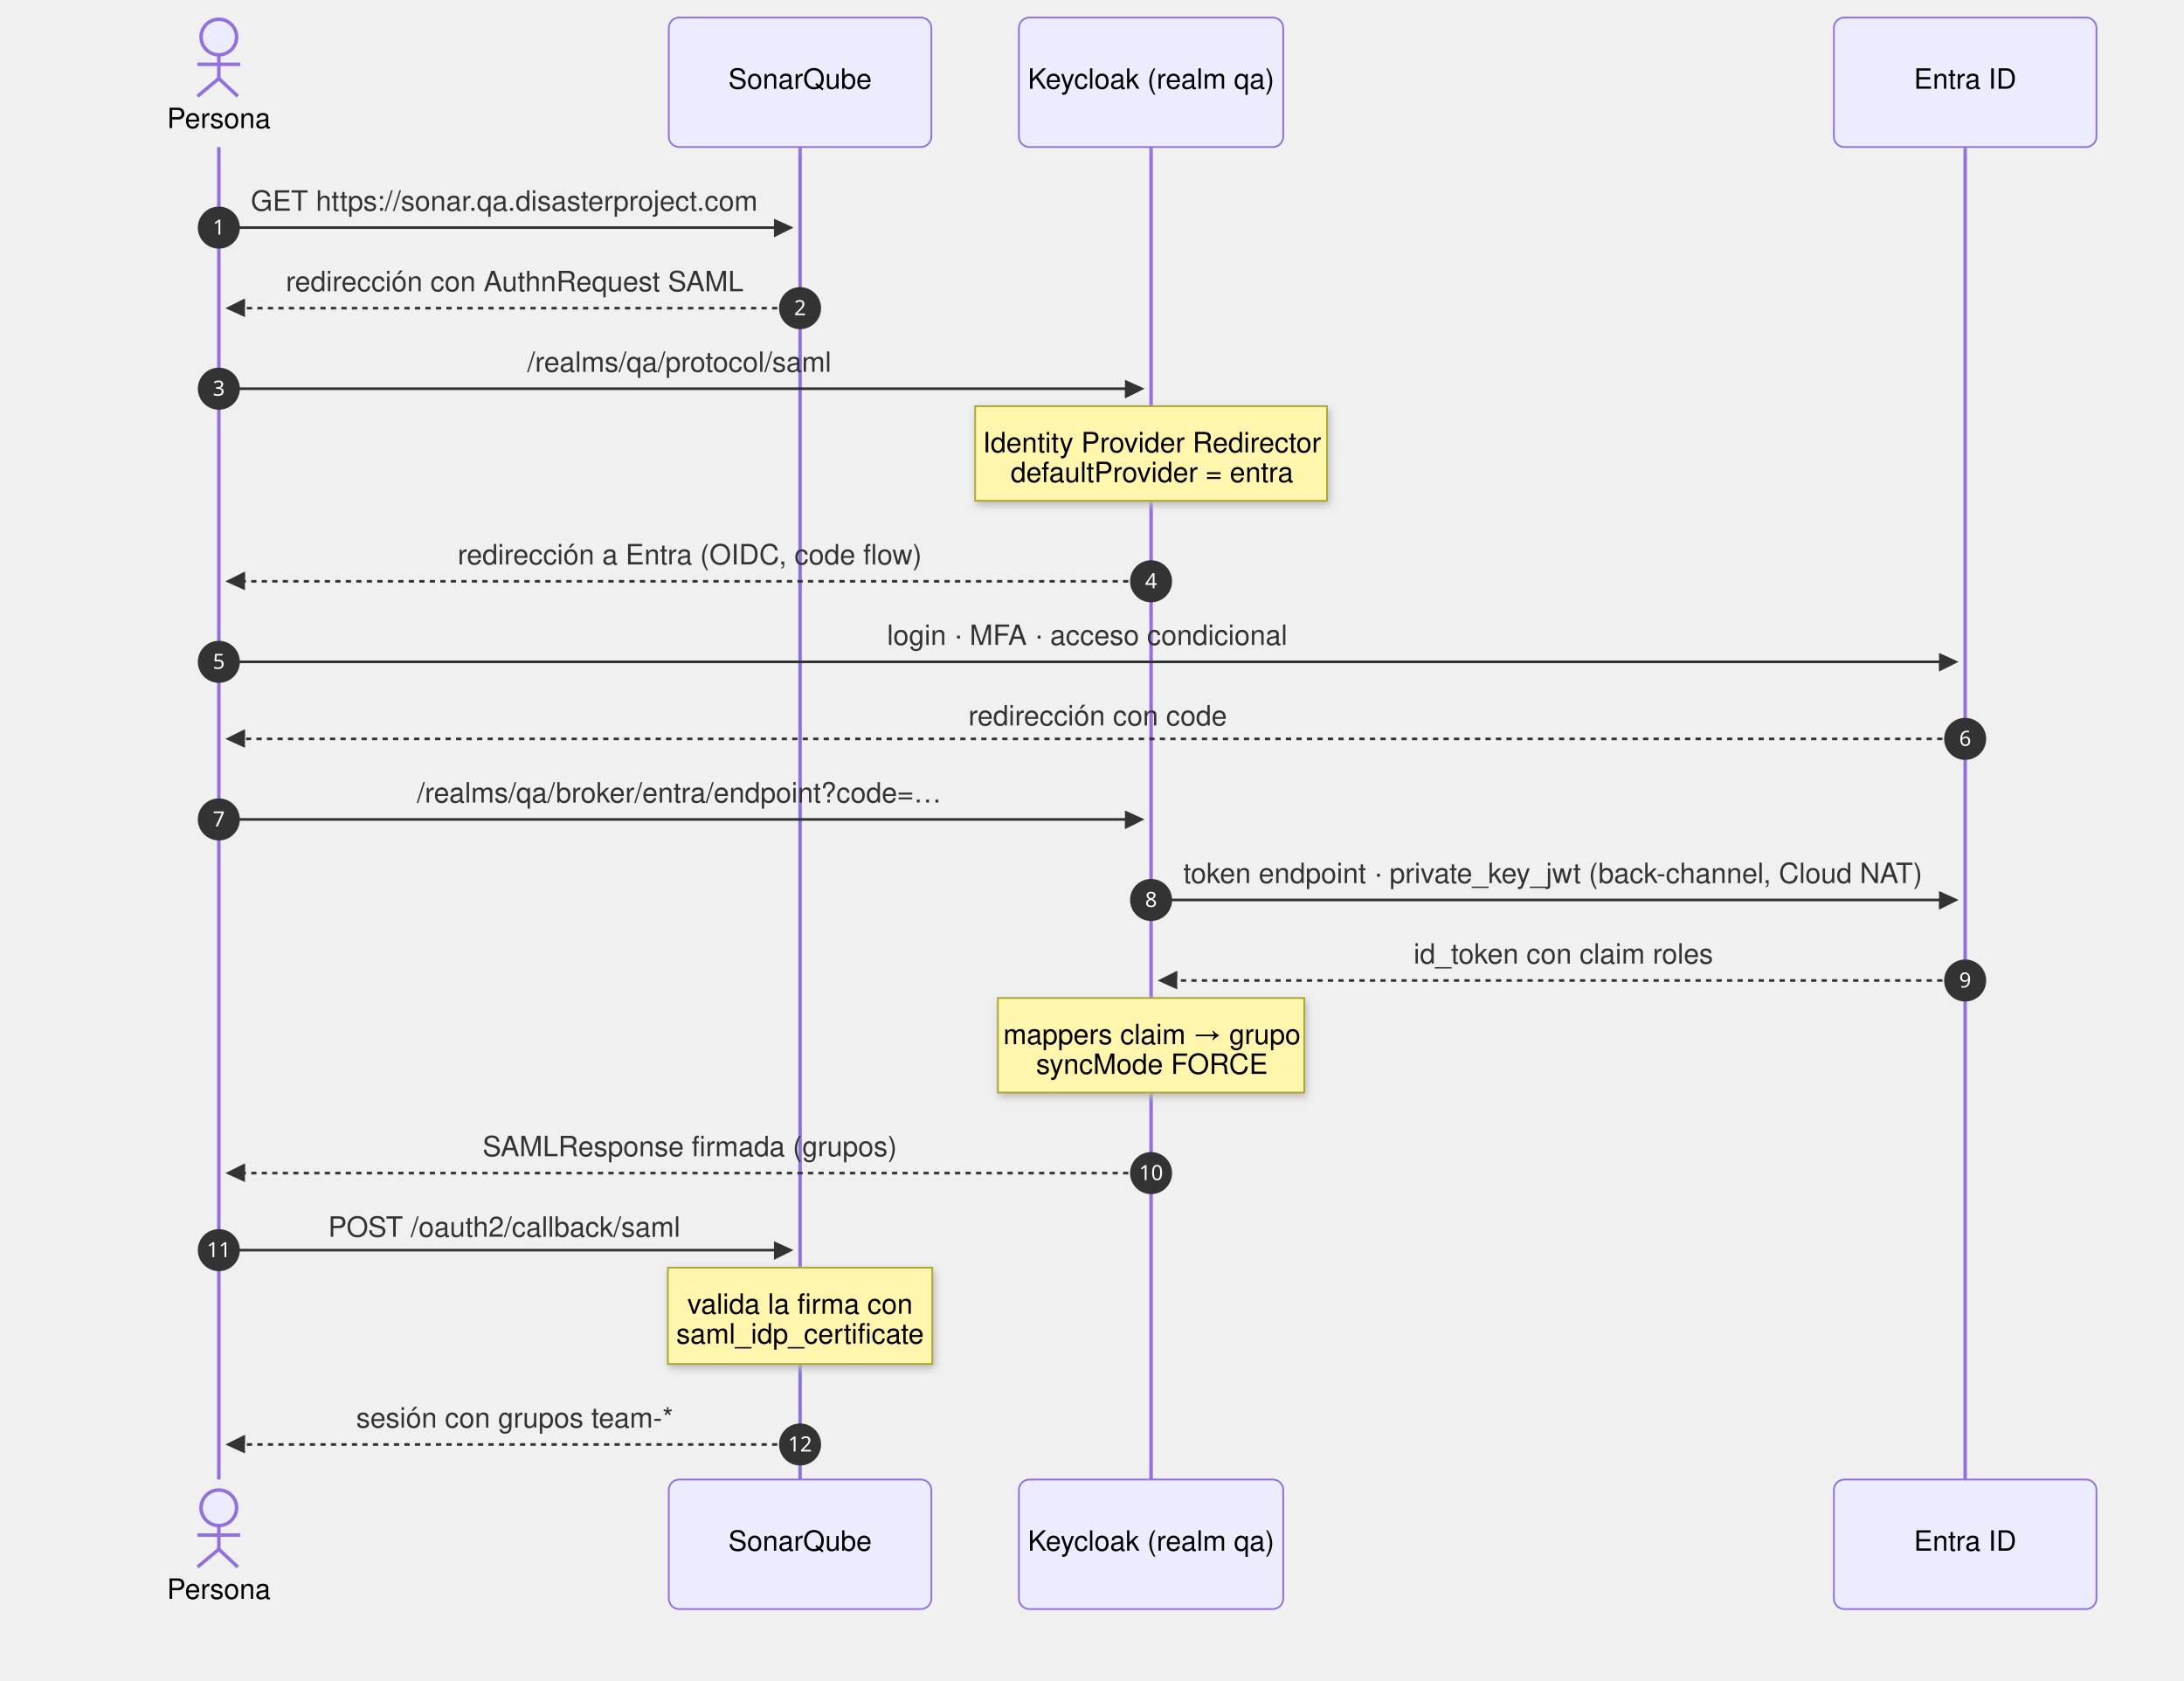
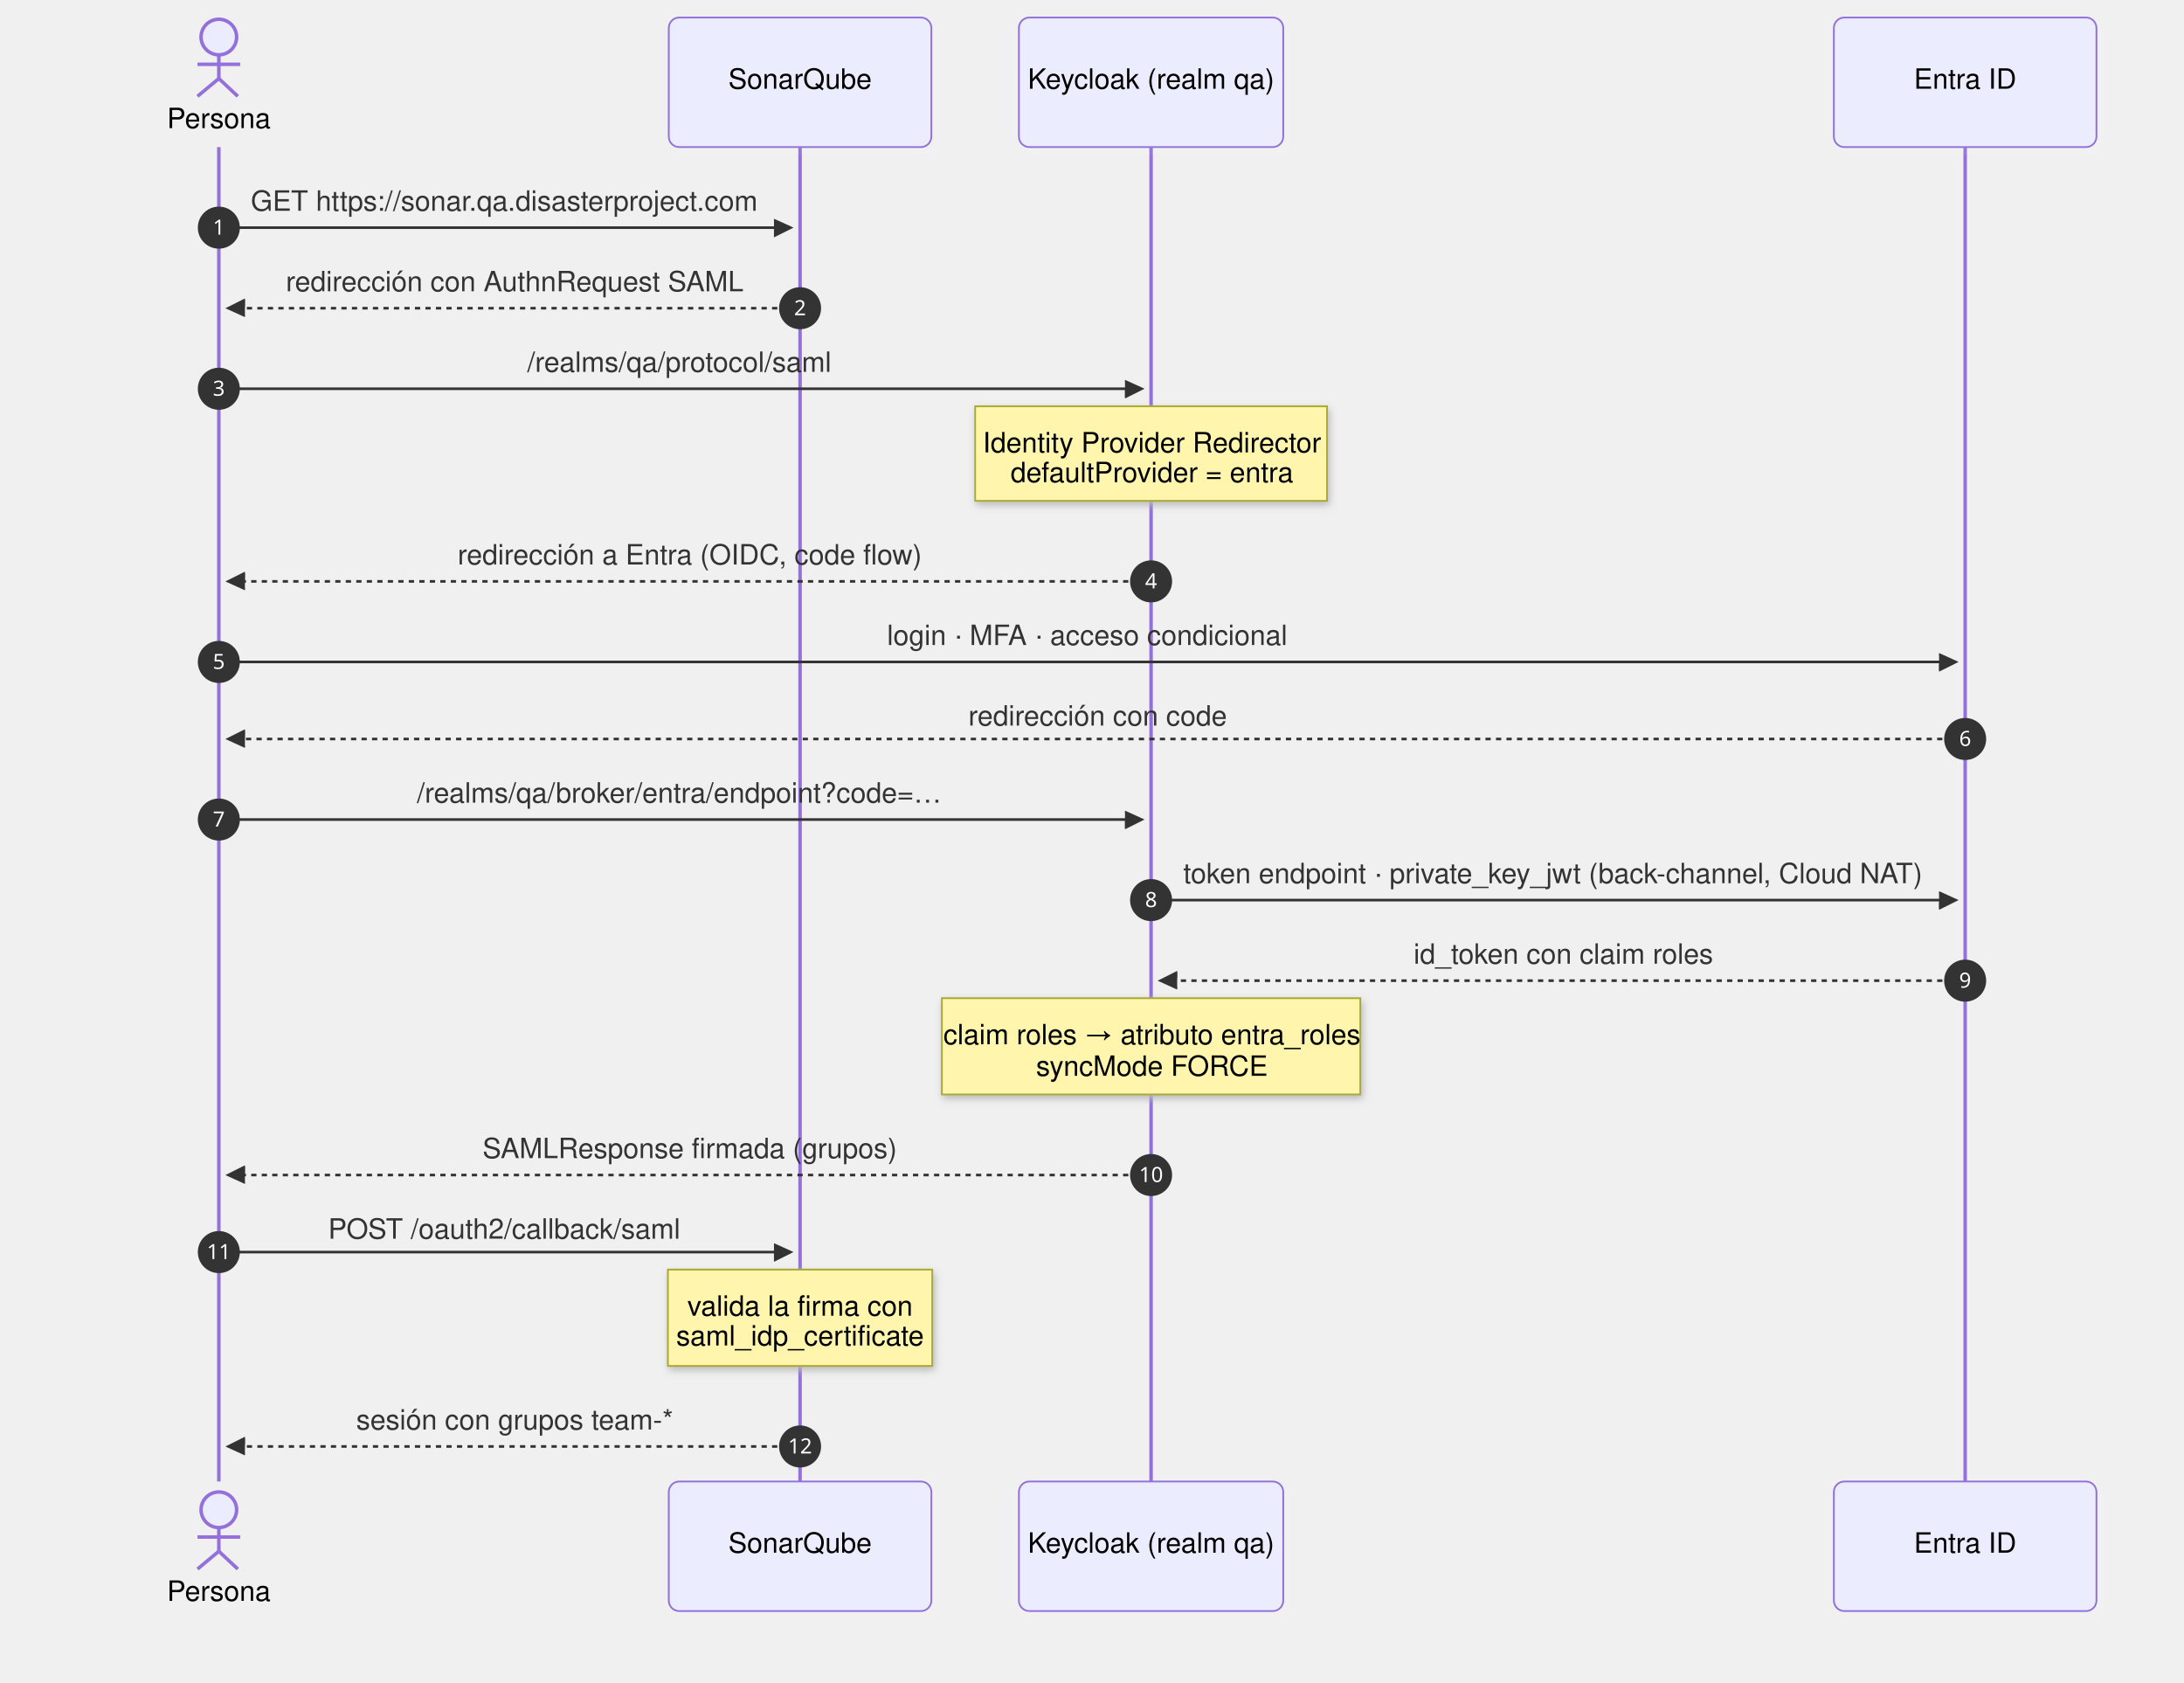
- <svg xmlns="http://www.w3.org/2000/svg" id="my-svg" width="100%" style="max-width: 1247.5px; background-color: white;" viewBox="-50 -10 1247.5 960" role="graphics-document document" aria-roledescription="sequence">
-   <g>
-     <rect x="997.5" y="835" fill="#eaeaea" stroke="#666" width="150" height="74" name="E" rx="6" ry="6" class="actor actor-bottom" data-look="neo" filter="url(#my-svg-drop-shadow)" />
-     <text x="1072.5" y="872" dominant-baseline="central" alignment-baseline="central" class="actor actor-box" style="text-anchor: middle; font-size: 16px; font-weight: 400;">
+ <svg xmlns="http://www.w3.org/2000/svg" id="my-svg" width="100%" style="max-width: 1247.5px; background-color: white;" viewBox="-50 -10 1247.5 961" role="graphics-document document" aria-roledescription="sequence">
+   <g>
+     <rect x="997.5" y="836" fill="#eaeaea" stroke="#666" width="150" height="74" name="E" rx="6" ry="6" class="actor actor-bottom" data-look="neo" filter="url(#my-svg-drop-shadow)" />
+     <text x="1072.5" y="873" dominant-baseline="central" alignment-baseline="central" class="actor actor-box" style="text-anchor: middle; font-size: 16px; font-weight: 400;">
      <tspan x="1072.5" dy="0">Entra ID</tspan>
    </text>
  </g>
  <g>
-     <rect x="532" y="835" fill="#eaeaea" stroke="#666" width="151" height="74" name="K" rx="6" ry="6" class="actor actor-bottom" data-look="neo" filter="url(#my-svg-drop-shadow)" />
-     <text x="607.5" y="872" dominant-baseline="central" alignment-baseline="central" class="actor actor-box" style="text-anchor: middle; font-size: 16px; font-weight: 400;">
+     <rect x="532" y="836" fill="#eaeaea" stroke="#666" width="151" height="74" name="K" rx="6" ry="6" class="actor actor-bottom" data-look="neo" filter="url(#my-svg-drop-shadow)" />
+     <text x="607.5" y="873" dominant-baseline="central" alignment-baseline="central" class="actor actor-box" style="text-anchor: middle; font-size: 16px; font-weight: 400;">
      <tspan x="607.5" dy="0">Keycloak (realm qa)</tspan>
    </text>
  </g>
  <g>
-     <rect x="332" y="835" fill="#eaeaea" stroke="#666" width="150" height="74" name="SQ" rx="6" ry="6" class="actor actor-bottom" data-look="neo" filter="url(#my-svg-drop-shadow)" />
-     <text x="407" y="872" dominant-baseline="central" alignment-baseline="central" class="actor actor-box" style="text-anchor: middle; font-size: 16px; font-weight: 400;">
+     <rect x="332" y="836" fill="#eaeaea" stroke="#666" width="150" height="74" name="SQ" rx="6" ry="6" class="actor actor-bottom" data-look="neo" filter="url(#my-svg-drop-shadow)" />
+     <text x="407" y="873" dominant-baseline="central" alignment-baseline="central" class="actor actor-box" style="text-anchor: middle; font-size: 16px; font-weight: 400;">
      <tspan x="407" dy="0">SonarQube</tspan>
    </text>
  </g>
  <g />
  <g>
-     <line id="actor3" x1="1072.5" y1="74" x2="1072.5" y2="835" class="actor-line 200" stroke-width="0.5px" stroke="#999" name="E" data-et="life-line" data-id="E" />
+     <line id="actor3" x1="1072.5" y1="74" x2="1072.5" y2="836" class="actor-line 200" stroke-width="0.5px" stroke="#999" name="E" data-et="life-line" data-id="E" />
    <g id="root-3" data-look="neo" data-et="participant" data-type="participant" data-id="E">
      <rect x="997.5" y="0" fill="#eaeaea" stroke="#666" width="150" height="74" name="E" rx="6" ry="6" class="actor actor-top" data-look="neo" filter="url(#my-svg-drop-shadow)" />
      <text x="1072.5" y="37" dominant-baseline="central" alignment-baseline="central" class="actor actor-box" style="text-anchor: middle; font-size: 16px; font-weight: 400;">
        <tspan x="1072.5" dy="0">Entra ID</tspan>
      </text>
    </g>
  </g>
  <g>
-     <line id="actor2" x1="607.5" y1="74" x2="607.5" y2="835" class="actor-line 200" stroke-width="0.5px" stroke="#999" name="K" data-et="life-line" data-id="K" />
+     <line id="actor2" x1="607.5" y1="74" x2="607.5" y2="836" class="actor-line 200" stroke-width="0.5px" stroke="#999" name="K" data-et="life-line" data-id="K" />
    <g id="root-2" data-look="neo" data-et="participant" data-type="participant" data-id="K">
      <rect x="532" y="0" fill="#eaeaea" stroke="#666" width="151" height="74" name="K" rx="6" ry="6" class="actor actor-top" data-look="neo" filter="url(#my-svg-drop-shadow)" />
      <text x="607.5" y="37" dominant-baseline="central" alignment-baseline="central" class="actor actor-box" style="text-anchor: middle; font-size: 16px; font-weight: 400;">
        <tspan x="607.5" dy="0">Keycloak (realm qa)</tspan>
      </text>
    </g>
  </g>
  <g>
-     <line id="actor1" x1="407" y1="74" x2="407" y2="835" class="actor-line 200" stroke-width="0.5px" stroke="#999" name="SQ" data-et="life-line" data-id="SQ" />
+     <line id="actor1" x1="407" y1="74" x2="407" y2="836" class="actor-line 200" stroke-width="0.5px" stroke="#999" name="SQ" data-et="life-line" data-id="SQ" />
    <g id="root-1" data-look="neo" data-et="participant" data-type="participant" data-id="SQ">
      <rect x="332" y="0" fill="#eaeaea" stroke="#666" width="150" height="74" name="SQ" rx="6" ry="6" class="actor actor-top" data-look="neo" filter="url(#my-svg-drop-shadow)" />
      <text x="407" y="37" dominant-baseline="central" alignment-baseline="central" class="actor actor-box" style="text-anchor: middle; font-size: 16px; font-weight: 400;">
        <tspan x="407" dy="0">SonarQube</tspan>
      </text>
    </g>
  </g>
  <g>
-     <line id="actor0" x1="75" y1="74" x2="75" y2="835" class="actor-line 200" stroke-width="0.5px" stroke="#999" name="U" data-et="life-line" data-id="U" />
+     <line id="actor0" x1="75" y1="74" x2="75" y2="836" class="actor-line 200" stroke-width="0.5px" stroke="#999" name="U" data-et="life-line" data-id="U" />
  </g>
  <style>#my-svg{font-family:Helvetica,Arial,sans-serif;font-size:16px;fill:#333;}@keyframes edge-animation-frame{from{stroke-dashoffset:0;}}@keyframes dash{to{stroke-dashoffset:0;}}#my-svg .edge-animation-slow{stroke-dasharray:9,5!important;stroke-dashoffset:900;animation:dash 50s linear infinite;stroke-linecap:round;}#my-svg .edge-animation-fast{stroke-dasharray:9,5!important;stroke-dashoffset:900;animation:dash 20s linear infinite;stroke-linecap:round;}#my-svg .error-icon{fill:#552222;}#my-svg .error-text{fill:#552222;stroke:#552222;}#my-svg .edge-thickness-normal{stroke-width:1px;}#my-svg .edge-thickness-thick{stroke-width:3.5px;}#my-svg .edge-pattern-solid{stroke-dasharray:0;}#my-svg .edge-thickness-invisible{stroke-width:0;fill:none;}#my-svg .edge-pattern-dashed{stroke-dasharray:3;}#my-svg .edge-pattern-dotted{stroke-dasharray:2;}#my-svg .marker{fill:#333333;stroke:#333333;}#my-svg .marker.cross{stroke:#333333;}#my-svg svg{font-family:Helvetica,Arial,sans-serif;font-size:16px;}#my-svg p{margin:0;}#my-svg .actor{stroke:#9370DB;fill:#ECECFF;stroke-width:1;}#my-svg rect.actor.outer-path[data-look="neo"]{filter:drop-shadow(1px 2px 2px rgba(185, 185, 185, 1));}#my-svg rect.note[data-look="neo"]{stroke:#aaaa33;fill:#fff5ad;filter:drop-shadow(1px 2px 2px rgba(185, 185, 185, 1));}#my-svg text.actor&gt;tspan{fill:black;stroke:none;}#my-svg .actor-line{stroke:#9370DB;}#my-svg .innerArc{stroke-width:1.5;stroke-dasharray:none;}#my-svg .messageLine0{stroke-width:1.5;stroke-dasharray:none;stroke:#333;}#my-svg .messageLine1{stroke-width:1.5;stroke-dasharray:2,2;stroke:#333;}#my-svg [id$="-arrowhead"] path{fill:#333;stroke:#333;}#my-svg .sequenceNumber{fill:white;}#my-svg [id$="-sequencenumber"]{fill:#333;}#my-svg [id$="-crosshead"] path{fill:#333;stroke:#333;}#my-svg .messageText{fill:#333;stroke:none;}#my-svg .labelBox{stroke:#9370DB;fill:#ECECFF;filter:drop-shadow(1px 2px 2px rgba(185, 185, 185, 1));}#my-svg .labelText,#my-svg .labelText&gt;tspan{fill:black;stroke:none;}#my-svg .loopText,#my-svg .loopText&gt;tspan{fill:black;stroke:none;}#my-svg .sectionTitle,#my-svg .sectionTitle&gt;tspan{fill:black;stroke:none;}#my-svg .loopLine{stroke-width:2px;stroke-dasharray:2,2;stroke:#9370DB;fill:#9370DB;}#my-svg .note{stroke:#aaaa33;fill:#fff5ad;}#my-svg .noteText,#my-svg .noteText&gt;tspan{fill:black;stroke:none;}#my-svg .activation0{fill:#f4f4f4;stroke:#666;}#my-svg .activation1{fill:#f4f4f4;stroke:#666;}#my-svg .activation2{fill:#f4f4f4;stroke:#666;}#my-svg .actorPopupMenu{position:absolute;}#my-svg .actorPopupMenuPanel{position:absolute;fill:#ECECFF;box-shadow:0px 8px 16px 0px rgba(0,0,0,0.2);filter:drop-shadow(3px 5px 2px rgb(0 0 0 / 0.4));}#my-svg .actor-man circle,#my-svg line{fill:#ECECFF;stroke-width:2px;}#my-svg g rect.rect{filter:drop-shadow(1px 2px 2px rgba(185, 185, 185, 1));stroke:#9370DB;}#my-svg .node .neo-node{stroke:#9370DB;}#my-svg [data-look="neo"].node rect,#my-svg [data-look="neo"].cluster rect,#my-svg [data-look="neo"].node polygon{stroke:#9370DB;filter:drop-shadow(1px 2px 2px rgba(185, 185, 185, 1));}#my-svg [data-look="neo"].swimlane.cluster rect{filter:none;}#my-svg [data-look="neo"].node path{stroke:#9370DB;stroke-width:1px;}#my-svg [data-look="neo"].node .outer-path{filter:drop-shadow(1px 2px 2px rgba(185, 185, 185, 1));}#my-svg [data-look="neo"].node .neo-line path{stroke:#9370DB;filter:none;}#my-svg [data-look="neo"].node circle{stroke:#9370DB;filter:drop-shadow(1px 2px 2px rgba(185, 185, 185, 1));}#my-svg [data-look="neo"].node circle .state-start{fill:#000000;}#my-svg [data-look="neo"].icon-shape .icon{fill:#9370DB;filter:drop-shadow(1px 2px 2px rgba(185, 185, 185, 1));}#my-svg [data-look="neo"].icon-shape .icon-neo path{stroke:#9370DB;filter:drop-shadow(1px 2px 2px rgba(185, 185, 185, 1));}#my-svg :root{--mermaid-font-family:"trebuchet ms",verdana,arial,sans-serif;}</style>
  <g />
  <defs>
    <symbol id="my-svg-computer" width="24" height="24">
      <path transform="scale(.5)" d="M2 2v13h20v-13h-20zm18 11h-16v-9h16v9zm-10.228 6l.466-1h3.524l.467 1h-4.457zm14.228 3h-24l2-6h2.104l-1.33 4h18.45l-1.297-4h2.073l2 6zm-5-10h-14v-7h14v7z" />
    </symbol>
  </defs>
  <defs>
    <symbol id="my-svg-database" fill-rule="evenodd" clip-rule="evenodd">
      <path transform="scale(.5)" d="M12.258.001l.256.004.255.005.253.008.251.01.249.012.247.015.246.016.242.019.241.02.239.023.236.024.233.027.231.028.229.031.225.032.223.034.22.036.217.038.214.04.211.041.208.043.205.045.201.046.198.048.194.05.191.051.187.053.183.054.18.056.175.057.172.059.168.06.163.061.16.063.155.064.15.066.074.033.073.033.071.034.07.034.069.035.068.035.067.035.066.035.064.036.064.036.062.036.06.036.06.037.058.037.058.037.055.038.055.038.053.038.052.038.051.039.05.039.048.039.047.039.045.04.044.04.043.04.041.04.04.041.039.041.037.041.036.041.034.041.033.042.032.042.03.042.029.042.027.042.026.043.024.043.023.043.021.043.02.043.018.044.017.043.015.044.013.044.012.044.011.045.009.044.007.045.006.045.004.045.002.045.001.045v17l-.001.045-.002.045-.004.045-.006.045-.007.045-.009.044-.011.045-.012.044-.013.044-.015.044-.017.043-.018.044-.02.043-.021.043-.023.043-.024.043-.026.043-.027.042-.029.042-.03.042-.032.042-.033.042-.034.041-.036.041-.037.041-.039.041-.04.041-.041.04-.043.04-.044.04-.045.04-.047.039-.048.039-.05.039-.051.039-.052.038-.053.038-.055.038-.055.038-.058.037-.058.037-.06.037-.06.036-.062.036-.064.036-.064.036-.066.035-.067.035-.068.035-.069.035-.07.034-.071.034-.073.033-.074.033-.15.066-.155.064-.16.063-.163.061-.168.06-.172.059-.175.057-.18.056-.183.054-.187.053-.191.051-.194.05-.198.048-.201.046-.205.045-.208.043-.211.041-.214.04-.217.038-.22.036-.223.034-.225.032-.229.031-.231.028-.233.027-.236.024-.239.023-.241.02-.242.019-.246.016-.247.015-.249.012-.251.01-.253.008-.255.005-.256.004-.258.001-.258-.001-.256-.004-.255-.005-.253-.008-.251-.01-.249-.012-.247-.015-.245-.016-.243-.019-.241-.02-.238-.023-.236-.024-.234-.027-.231-.028-.228-.031-.226-.032-.223-.034-.22-.036-.217-.038-.214-.04-.211-.041-.208-.043-.204-.045-.201-.046-.198-.048-.195-.05-.19-.051-.187-.053-.184-.054-.179-.056-.176-.057-.172-.059-.167-.06-.164-.061-.159-.063-.155-.064-.151-.066-.074-.033-.072-.033-.072-.034-.07-.034-.069-.035-.068-.035-.067-.035-.066-.035-.064-.036-.063-.036-.062-.036-.061-.036-.06-.037-.058-.037-.057-.037-.056-.038-.055-.038-.053-.038-.052-.038-.051-.039-.049-.039-.049-.039-.046-.039-.046-.04-.044-.04-.043-.04-.041-.04-.04-.041-.039-.041-.037-.041-.036-.041-.034-.041-.033-.042-.032-.042-.03-.042-.029-.042-.027-.042-.026-.043-.024-.043-.023-.043-.021-.043-.02-.043-.018-.044-.017-.043-.015-.044-.013-.044-.012-.044-.011-.045-.009-.044-.007-.045-.006-.045-.004-.045-.002-.045-.001-.045v-17l.001-.045.002-.045.004-.045.006-.045.007-.045.009-.044.011-.045.012-.044.013-.044.015-.044.017-.043.018-.044.02-.043.021-.043.023-.043.024-.043.026-.043.027-.042.029-.042.03-.042.032-.042.033-.042.034-.041.036-.041.037-.041.039-.041.04-.041.041-.04.043-.04.044-.04.046-.04.046-.039.049-.039.049-.039.051-.039.052-.038.053-.038.055-.038.056-.038.057-.037.058-.037.06-.037.061-.036.062-.036.063-.036.064-.036.066-.035.067-.035.068-.035.069-.035.07-.034.072-.034.072-.033.074-.033.151-.066.155-.064.159-.063.164-.061.167-.06.172-.059.176-.057.179-.056.184-.054.187-.053.19-.051.195-.05.198-.048.201-.046.204-.045.208-.043.211-.041.214-.04.217-.038.22-.036.223-.034.226-.032.228-.031.231-.028.234-.027.236-.024.238-.023.241-.02.243-.019.245-.016.247-.015.249-.012.251-.01.253-.008.255-.005.256-.004.258-.001.258.001zm-9.258 20.499v.01l.001.021.003.021.004.022.005.021.006.022.007.022.009.023.01.022.011.023.012.023.013.023.015.023.016.024.017.023.018.024.019.024.021.024.022.025.023.024.024.025.052.049.056.05.061.051.066.051.07.051.075.051.079.052.084.052.088.052.092.052.097.052.102.051.105.052.11.052.114.051.119.051.123.051.127.05.131.05.135.05.139.048.144.049.147.047.152.047.155.047.16.045.163.045.167.043.171.043.176.041.178.041.183.039.187.039.19.037.194.035.197.035.202.033.204.031.209.03.212.029.216.027.219.025.222.024.226.021.23.02.233.018.236.016.24.015.243.012.246.01.249.008.253.005.256.004.259.001.26-.001.257-.004.254-.005.25-.008.247-.011.244-.012.241-.014.237-.016.233-.018.231-.021.226-.021.224-.024.22-.026.216-.027.212-.028.21-.031.205-.031.202-.034.198-.034.194-.036.191-.037.187-.039.183-.04.179-.04.175-.042.172-.043.168-.044.163-.045.16-.046.155-.046.152-.047.148-.048.143-.049.139-.049.136-.05.131-.05.126-.05.123-.051.118-.052.114-.051.11-.052.106-.052.101-.052.096-.052.092-.052.088-.053.083-.051.079-.052.074-.052.07-.051.065-.051.06-.051.056-.05.051-.05.023-.024.023-.025.021-.024.02-.024.019-.024.018-.024.017-.024.015-.023.014-.024.013-.023.012-.023.01-.023.01-.022.008-.022.006-.022.006-.022.004-.022.004-.021.001-.021.001-.021v-4.127l-.077.055-.08.053-.083.054-.085.053-.087.052-.09.052-.093.051-.095.05-.097.05-.1.049-.102.049-.105.048-.106.047-.109.047-.111.046-.114.045-.115.045-.118.044-.12.043-.122.042-.124.042-.126.041-.128.04-.13.04-.132.038-.134.038-.135.037-.138.037-.139.035-.142.035-.143.034-.144.033-.147.032-.148.031-.15.03-.151.03-.153.029-.154.027-.156.027-.158.026-.159.025-.161.024-.162.023-.163.022-.165.021-.166.02-.167.019-.169.018-.169.017-.171.016-.173.015-.173.014-.175.013-.175.012-.177.011-.178.01-.179.008-.179.008-.181.006-.182.005-.182.004-.184.003-.184.002h-.37l-.184-.002-.184-.003-.182-.004-.182-.005-.181-.006-.179-.008-.179-.008-.178-.01-.176-.011-.176-.012-.175-.013-.173-.014-.172-.015-.171-.016-.17-.017-.169-.018-.167-.019-.166-.02-.165-.021-.163-.022-.162-.023-.161-.024-.159-.025-.157-.026-.156-.027-.155-.027-.153-.029-.151-.03-.15-.03-.148-.031-.146-.032-.145-.033-.143-.034-.141-.035-.14-.035-.137-.037-.136-.037-.134-.038-.132-.038-.13-.04-.128-.04-.126-.041-.124-.042-.122-.042-.12-.044-.117-.043-.116-.045-.113-.045-.112-.046-.109-.047-.106-.047-.105-.048-.102-.049-.1-.049-.097-.05-.095-.05-.093-.052-.09-.051-.087-.052-.085-.053-.083-.054-.08-.054-.077-.054v4.127zm0-5.654v.011l.001.021.003.021.004.021.005.022.006.022.007.022.009.022.01.022.011.023.012.023.013.023.015.024.016.023.017.024.018.024.019.024.021.024.022.024.023.025.024.024.052.05.056.05.061.05.066.051.07.051.075.052.079.051.084.052.088.052.092.052.097.052.102.052.105.052.11.051.114.051.119.052.123.05.127.051.131.05.135.049.139.049.144.048.147.048.152.047.155.046.16.045.163.045.167.044.171.042.176.042.178.04.183.04.187.038.19.037.194.036.197.034.202.033.204.032.209.03.212.028.216.027.219.025.222.024.226.022.23.02.233.018.236.016.24.014.243.012.246.01.249.008.253.006.256.003.259.001.26-.001.257-.003.254-.006.25-.008.247-.01.244-.012.241-.015.237-.016.233-.018.231-.02.226-.022.224-.024.22-.025.216-.027.212-.029.21-.03.205-.032.202-.033.198-.035.194-.036.191-.037.187-.039.183-.039.179-.041.175-.042.172-.043.168-.044.163-.045.16-.045.155-.047.152-.047.148-.048.143-.048.139-.05.136-.049.131-.05.126-.051.123-.051.118-.051.114-.052.11-.052.106-.052.101-.052.096-.052.092-.052.088-.052.083-.052.079-.052.074-.051.07-.052.065-.051.06-.05.056-.051.051-.049.023-.025.023-.024.021-.025.02-.024.019-.024.018-.024.017-.024.015-.023.014-.023.013-.024.012-.022.01-.023.01-.023.008-.022.006-.022.006-.022.004-.021.004-.022.001-.021.001-.021v-4.139l-.077.054-.08.054-.083.054-.085.052-.087.053-.09.051-.093.051-.095.051-.097.05-.1.049-.102.049-.105.048-.106.047-.109.047-.111.046-.114.045-.115.044-.118.044-.12.044-.122.042-.124.042-.126.041-.128.04-.13.039-.132.039-.134.038-.135.037-.138.036-.139.036-.142.035-.143.033-.144.033-.147.033-.148.031-.15.03-.151.03-.153.028-.154.028-.156.027-.158.026-.159.025-.161.024-.162.023-.163.022-.165.021-.166.02-.167.019-.169.018-.169.017-.171.016-.173.015-.173.014-.175.013-.175.012-.177.011-.178.009-.179.009-.179.007-.181.007-.182.005-.182.004-.184.003-.184.002h-.37l-.184-.002-.184-.003-.182-.004-.182-.005-.181-.007-.179-.007-.179-.009-.178-.009-.176-.011-.176-.012-.175-.013-.173-.014-.172-.015-.171-.016-.17-.017-.169-.018-.167-.019-.166-.02-.165-.021-.163-.022-.162-.023-.161-.024-.159-.025-.157-.026-.156-.027-.155-.028-.153-.028-.151-.03-.15-.03-.148-.031-.146-.033-.145-.033-.143-.033-.141-.035-.14-.036-.137-.036-.136-.037-.134-.038-.132-.039-.13-.039-.128-.04-.126-.041-.124-.042-.122-.043-.12-.043-.117-.044-.116-.044-.113-.046-.112-.046-.109-.046-.106-.047-.105-.048-.102-.049-.1-.049-.097-.05-.095-.051-.093-.051-.09-.051-.087-.053-.085-.052-.083-.054-.08-.054-.077-.054v4.139zm0-5.666v.011l.001.02.003.022.004.021.005.022.006.021.007.022.009.023.01.022.011.023.012.023.013.023.015.023.016.024.017.024.018.023.019.024.021.025.022.024.023.024.024.025.052.05.056.05.061.05.066.051.07.051.075.052.079.051.084.052.088.052.092.052.097.052.102.052.105.051.11.052.114.051.119.051.123.051.127.05.131.05.135.05.139.049.144.048.147.048.152.047.155.046.16.045.163.045.167.043.171.043.176.042.178.04.183.04.187.038.19.037.194.036.197.034.202.033.204.032.209.03.212.028.216.027.219.025.222.024.226.021.23.02.233.018.236.017.24.014.243.012.246.01.249.008.253.006.256.003.259.001.26-.001.257-.003.254-.006.25-.008.247-.01.244-.013.241-.014.237-.016.233-.018.231-.02.226-.022.224-.024.22-.025.216-.027.212-.029.21-.03.205-.032.202-.033.198-.035.194-.036.191-.037.187-.039.183-.039.179-.041.175-.042.172-.043.168-.044.163-.045.16-.045.155-.047.152-.047.148-.048.143-.049.139-.049.136-.049.131-.051.126-.05.123-.051.118-.052.114-.051.11-.052.106-.052.101-.052.096-.052.092-.052.088-.052.083-.052.079-.052.074-.052.07-.051.065-.051.06-.051.056-.05.051-.049.023-.025.023-.025.021-.024.02-.024.019-.024.018-.024.017-.024.015-.023.014-.024.013-.023.012-.023.01-.022.01-.023.008-.022.006-.022.006-.022.004-.022.004-.021.001-.021.001-.021v-4.153l-.077.054-.08.054-.083.053-.085.053-.087.053-.09.051-.093.051-.095.051-.097.05-.1.049-.102.048-.105.048-.106.048-.109.046-.111.046-.114.046-.115.044-.118.044-.12.043-.122.043-.124.042-.126.041-.128.04-.13.039-.132.039-.134.038-.135.037-.138.036-.139.036-.142.034-.143.034-.144.033-.147.032-.148.032-.15.03-.151.03-.153.028-.154.028-.156.027-.158.026-.159.024-.161.024-.162.023-.163.023-.165.021-.166.02-.167.019-.169.018-.169.017-.171.016-.173.015-.173.014-.175.013-.175.012-.177.01-.178.01-.179.009-.179.007-.181.006-.182.006-.182.004-.184.003-.184.001-.185.001-.185-.001-.184-.001-.184-.003-.182-.004-.182-.006-.181-.006-.179-.007-.179-.009-.178-.01-.176-.01-.176-.012-.175-.013-.173-.014-.172-.015-.171-.016-.17-.017-.169-.018-.167-.019-.166-.02-.165-.021-.163-.023-.162-.023-.161-.024-.159-.024-.157-.026-.156-.027-.155-.028-.153-.028-.151-.03-.15-.03-.148-.032-.146-.032-.145-.033-.143-.034-.141-.034-.14-.036-.137-.036-.136-.037-.134-.038-.132-.039-.13-.039-.128-.041-.126-.041-.124-.041-.122-.043-.12-.043-.117-.044-.116-.044-.113-.046-.112-.046-.109-.046-.106-.048-.105-.048-.102-.048-.1-.05-.097-.049-.095-.051-.093-.051-.09-.052-.087-.052-.085-.053-.083-.053-.08-.054-.077-.054v4.153zm8.74-8.179l-.257.004-.254.005-.25.008-.247.011-.244.012-.241.014-.237.016-.233.018-.231.021-.226.022-.224.023-.22.026-.216.027-.212.028-.21.031-.205.032-.202.033-.198.034-.194.036-.191.038-.187.038-.183.04-.179.041-.175.042-.172.043-.168.043-.163.045-.16.046-.155.046-.152.048-.148.048-.143.048-.139.049-.136.05-.131.05-.126.051-.123.051-.118.051-.114.052-.11.052-.106.052-.101.052-.096.052-.092.052-.088.052-.083.052-.079.052-.074.051-.07.052-.065.051-.06.05-.056.05-.051.05-.023.025-.023.024-.021.024-.02.025-.019.024-.018.024-.017.023-.015.024-.014.023-.013.023-.012.023-.01.023-.01.022-.008.022-.006.023-.006.021-.004.022-.004.021-.001.021-.001.021.001.021.001.021.004.021.004.022.006.021.006.023.008.022.01.022.01.023.012.023.013.023.014.023.015.024.017.023.018.024.019.024.02.025.021.024.023.024.023.025.051.05.056.05.06.05.065.051.07.052.074.051.079.052.083.052.088.052.092.052.096.052.101.052.106.052.11.052.114.052.118.051.123.051.126.051.131.05.136.05.139.049.143.048.148.048.152.048.155.046.16.046.163.045.168.043.172.043.175.042.179.041.183.04.187.038.191.038.194.036.198.034.202.033.205.032.21.031.212.028.216.027.22.026.224.023.226.022.231.021.233.018.237.016.241.014.244.012.247.011.25.008.254.005.257.004.26.001.26-.001.257-.004.254-.005.25-.008.247-.011.244-.012.241-.014.237-.016.233-.018.231-.021.226-.022.224-.023.22-.026.216-.027.212-.028.21-.031.205-.032.202-.033.198-.034.194-.036.191-.038.187-.038.183-.04.179-.041.175-.042.172-.043.168-.043.163-.045.16-.046.155-.046.152-.048.148-.048.143-.048.139-.049.136-.05.131-.05.126-.051.123-.051.118-.051.114-.052.11-.052.106-.052.101-.052.096-.052.092-.052.088-.052.083-.052.079-.052.074-.051.07-.052.065-.051.06-.05.056-.05.051-.05.023-.025.023-.024.021-.024.02-.025.019-.024.018-.024.017-.023.015-.024.014-.023.013-.023.012-.023.01-.023.01-.022.008-.022.006-.023.006-.021.004-.022.004-.021.001-.021.001-.021-.001-.021-.001-.021-.004-.021-.004-.022-.006-.021-.006-.023-.008-.022-.01-.022-.01-.023-.012-.023-.013-.023-.014-.023-.015-.024-.017-.023-.018-.024-.019-.024-.02-.025-.021-.024-.023-.024-.023-.025-.051-.05-.056-.05-.06-.05-.065-.051-.07-.052-.074-.051-.079-.052-.083-.052-.088-.052-.092-.052-.096-.052-.101-.052-.106-.052-.11-.052-.114-.052-.118-.051-.123-.051-.126-.051-.131-.05-.136-.05-.139-.049-.143-.048-.148-.048-.152-.048-.155-.046-.16-.046-.163-.045-.168-.043-.172-.043-.175-.042-.179-.041-.183-.04-.187-.038-.191-.038-.194-.036-.198-.034-.202-.033-.205-.032-.21-.031-.212-.028-.216-.027-.22-.026-.224-.023-.226-.022-.231-.021-.233-.018-.237-.016-.241-.014-.244-.012-.247-.011-.25-.008-.254-.005-.257-.004-.26-.001-.26.001z" />
    </symbol>
  </defs>
  <defs>
    <symbol id="my-svg-clock" width="24" height="24">
      <path transform="scale(.5)" d="M12 2c5.514 0 10 4.486 10 10s-4.486 10-10 10-10-4.486-10-10 4.486-10 10-10zm0-2c-6.627 0-12 5.373-12 12s5.373 12 12 12 12-5.373 12-12-5.373-12-12-12zm5.848 12.459c.202.038.202.333.001.372-1.907.361-6.045 1.111-6.547 1.111-.719 0-1.301-.582-1.301-1.301 0-.512.77-5.447 1.125-7.445.034-.192.312-.181.343.014l.985 6.238 5.394 1.011z" />
    </symbol>
  </defs>
  <defs>
    <marker id="my-svg-arrowhead" refX="7.9" refY="5" markerUnits="userSpaceOnUse" markerWidth="12" markerHeight="12" orient="auto-start-reverse">
      <path d="M -1 0 L 10 5 L 0 10 z" />
    </marker>
  </defs>
  <defs>
    <marker id="my-svg-crosshead" markerWidth="15" markerHeight="8" orient="auto" refX="4" refY="4.5">
      <path fill="none" stroke="#000000" stroke-width="1pt" d="M 1,2 L 6,7 M 6,2 L 1,7" style="stroke-dasharray: 0, 0;" />
    </marker>
  </defs>
  <defs>
    <marker id="my-svg-filled-head" refX="15.5" refY="7" markerWidth="20" markerHeight="28" orient="auto">
      <path d="M 18,7 L9,13 L14,7 L9,1 Z" />
    </marker>
  </defs>
  <defs>
    <marker id="my-svg-sequencenumber" refX="15" refY="15" markerWidth="60" markerHeight="40" orient="auto">
      <circle cx="15" cy="15" r="6" />
    </marker>
  </defs>
  <defs>
    <marker id="my-svg-solidTopArrowHead" refX="7.9" refY="7.25" markerUnits="userSpaceOnUse" markerWidth="12" markerHeight="12" orient="auto-start-reverse">
      <path d="M 0 0 L 10 8 L 0 8 z" />
    </marker>
  </defs>
  <defs>
    <marker id="my-svg-solidBottomArrowHead" refX="7.9" refY="0.75" markerUnits="userSpaceOnUse" markerWidth="12" markerHeight="12" orient="auto-start-reverse">
      <path d="M 0 0 L 10 0 L 0 8 z" />
    </marker>
  </defs>
  <defs>
    <marker id="my-svg-stickTopArrowHead" refX="7.5" refY="7" markerUnits="userSpaceOnUse" markerWidth="12" markerHeight="12" orient="auto-start-reverse">
      <path d="M 0 0 L 7 7" stroke="black" stroke-width="1.5" fill="none" />
    </marker>
  </defs>
  <defs>
    <marker id="my-svg-stickBottomArrowHead" refX="7.5" refY="0" markerUnits="userSpaceOnUse" markerWidth="12" markerHeight="12" orient="auto-start-reverse">
      <path d="M 0 7 L 7 0" stroke="black" stroke-width="1.5" fill="none" />
    </marker>
  </defs>
  <defs>
    <filter id="my-svg-drop-shadow" height="130%" width="130%">
      <feDropShadow dx="4" dy="4" stdDeviation="0" flood-opacity="0.06" flood-color="#FFFFFF" />
    </filter>
  </defs>
  <g data-et="note" data-id="i4">
    <rect x="507" y="222" fill="#EDF2AE" stroke="#666" width="201" height="54" class="note" data-look="neo" />
    <text x="608" y="227" text-anchor="middle" dominant-baseline="middle" alignment-baseline="middle" class="noteText" dy="1em" style="font-size: 16px; font-weight: 400;">
      <tspan x="608">Identity Provider Redirector</tspan>
    </text>
    <text x="608" y="244" text-anchor="middle" dominant-baseline="middle" alignment-baseline="middle" class="noteText" dy="1em" style="font-size: 16px; font-weight: 400;">
      <tspan x="608">defaultProvider = entra</tspan>
    </text>
  </g>
  <g data-et="note" data-id="i11">
-     <rect x="520" y="560" fill="#EDF2AE" stroke="#666" width="175" height="54" class="note" data-look="neo" />
+     <rect x="488" y="560" fill="#EDF2AE" stroke="#666" width="239" height="55" class="note" data-look="neo" />
    <text x="608" y="565" text-anchor="middle" dominant-baseline="middle" alignment-baseline="middle" class="noteText" dy="1em" style="font-size: 16px; font-weight: 400;">
-       <tspan x="608">mappers claim → grupo</tspan>
-     </text>
-     <text x="608" y="582" text-anchor="middle" dominant-baseline="middle" alignment-baseline="middle" class="noteText" dy="1em" style="font-size: 16px; font-weight: 400;">
+       <tspan x="608">claim roles → atributo entra_roles</tspan>
+     </text>
+     <text x="608" y="583" text-anchor="middle" dominant-baseline="middle" alignment-baseline="middle" class="noteText" dy="1em" style="font-size: 16px; font-weight: 400;">
      <tspan x="608">syncMode FORCE</tspan>
    </text>
  </g>
  <g data-et="note" data-id="i14">
-     <rect x="331.5" y="714" fill="#EDF2AE" stroke="#666" width="151" height="55" class="note" data-look="neo" />
-     <text x="407" y="719" text-anchor="middle" dominant-baseline="middle" alignment-baseline="middle" class="noteText" dy="1em" style="font-size: 16px; font-weight: 400;">
+     <rect x="331.5" y="715" fill="#EDF2AE" stroke="#666" width="151" height="55" class="note" data-look="neo" />
+     <text x="407" y="720" text-anchor="middle" dominant-baseline="middle" alignment-baseline="middle" class="noteText" dy="1em" style="font-size: 16px; font-weight: 400;">
      <tspan x="407">valida la firma con</tspan>
    </text>
-     <text x="407" y="736" text-anchor="middle" dominant-baseline="middle" alignment-baseline="middle" class="noteText" dy="1em" style="font-size: 16px; font-weight: 400;">
+     <text x="407" y="737" text-anchor="middle" dominant-baseline="middle" alignment-baseline="middle" class="noteText" dy="1em" style="font-size: 16px; font-weight: 400;">
      <tspan x="407">saml_idp_certificate</tspan>
    </text>
  </g>
  <g class="actor-man actor-top" name="U" data-et="participant" data-type="actor" data-id="U" style="stroke: rgb(147, 112, 219);">
    <line id="actor-man-torso0" x1="75" y1="21.308" x2="75" y2="34.846" />
    <line id="actor-man-arms0" x1="62.815" y1="26.723" x2="87.185" y2="26.723" />
    <line x1="62.815" y1="45" x2="75" y2="34.846" />
    <line x1="75" y1="34.846" x2="85.831" y2="45" />
    <circle cx="75" cy="11.154" r="10.154" width="150" height="74" />
    <text x="75" y="59.5" dominant-baseline="central" alignment-baseline="central" class="actor actor-man" style="text-anchor: middle; font-size: 16px; font-weight: 400;">
      <tspan x="75" dy="0">Persona</tspan>
    </text>
  </g>
  <text x="238" y="89" text-anchor="middle" dominant-baseline="middle" alignment-baseline="middle" class="messageText" dy="1em" style="font-size: 16px; font-weight: 400;">GET https://sonar.qa.disasterproject.com</text>
  <line x1="82" y1="120" x2="400" y2="120" class="messageLine0" data-et="message" data-id="i1" data-from="U" data-to="SQ" stroke-width="2" stroke="none" marker-end="url(#my-svg-arrowhead)" style="fill: none;" />
  <line x1="75" y1="120" x2="75" y2="120" stroke-width="0" marker-start="url(#my-svg-sequencenumber)" />
  <text x="75" y="124" font-family="sans-serif" font-size="12px" text-anchor="middle" class="sequenceNumber">1</text>
  <text x="244" y="135" text-anchor="middle" dominant-baseline="middle" alignment-baseline="middle" class="messageText" dy="1em" style="font-size: 16px; font-weight: 400;">redirección con AuthnRequest SAML</text>
  <line x1="412" y1="166" x2="82" y2="166" class="messageLine1" data-et="message" data-id="i2" data-from="SQ" data-to="U" stroke-width="2" stroke="none" marker-end="url(#my-svg-arrowhead)" style="stroke-dasharray: 3, 3; fill: none;" />
  <line x1="407" y1="166" x2="407" y2="166" stroke-width="0" marker-start="url(#my-svg-sequencenumber)" />
  <text x="407" y="170" font-family="sans-serif" font-size="12px" text-anchor="middle" class="sequenceNumber">2</text>
  <text x="338" y="181" text-anchor="middle" dominant-baseline="middle" alignment-baseline="middle" class="messageText" dy="1em" style="font-size: 16px; font-weight: 400;">/realms/qa/protocol/saml</text>
  <line x1="82" y1="212" x2="600.5" y2="212" class="messageLine0" data-et="message" data-id="i3" data-from="U" data-to="K" stroke-width="2" stroke="none" marker-end="url(#my-svg-arrowhead)" style="fill: none;" />
  <line x1="75" y1="212" x2="75" y2="212" stroke-width="0" marker-start="url(#my-svg-sequencenumber)" />
  <text x="75" y="216" font-family="sans-serif" font-size="12px" text-anchor="middle" class="sequenceNumber">3</text>
  <text x="344" y="291" text-anchor="middle" dominant-baseline="middle" alignment-baseline="middle" class="messageText" dy="1em" style="font-size: 16px; font-weight: 400;">redirección a Entra (OIDC, code flow)</text>
  <line x1="612.5" y1="322" x2="82" y2="322" class="messageLine1" data-et="message" data-id="i5" data-from="K" data-to="U" stroke-width="2" stroke="none" marker-end="url(#my-svg-arrowhead)" style="stroke-dasharray: 3, 3; fill: none;" />
  <line x1="607.5" y1="322" x2="607.5" y2="322" stroke-width="0" marker-start="url(#my-svg-sequencenumber)" />
  <text x="607.5" y="326" font-family="sans-serif" font-size="12px" text-anchor="middle" class="sequenceNumber">4</text>
  <text x="571" y="337" text-anchor="middle" dominant-baseline="middle" alignment-baseline="middle" class="messageText" dy="1em" style="font-size: 16px; font-weight: 400;">login · MFA · acceso condicional</text>
  <line x1="82" y1="368" x2="1065.5" y2="368" class="messageLine0" data-et="message" data-id="i6" data-from="U" data-to="E" stroke-width="2" stroke="none" marker-end="url(#my-svg-arrowhead)" style="fill: none;" />
  <line x1="75" y1="368" x2="75" y2="368" stroke-width="0" marker-start="url(#my-svg-sequencenumber)" />
  <text x="75" y="372" font-family="sans-serif" font-size="12px" text-anchor="middle" class="sequenceNumber">5</text>
  <text x="577" y="383" text-anchor="middle" dominant-baseline="middle" alignment-baseline="middle" class="messageText" dy="1em" style="font-size: 16px; font-weight: 400;">redirección con code</text>
  <line x1="1077.5" y1="412" x2="82" y2="412" class="messageLine1" data-et="message" data-id="i7" data-from="E" data-to="U" stroke-width="2" stroke="none" marker-end="url(#my-svg-arrowhead)" style="stroke-dasharray: 3, 3; fill: none;" />
  <line x1="1072.5" y1="412" x2="1072.5" y2="412" stroke-width="0" marker-start="url(#my-svg-sequencenumber)" />
  <text x="1072.5" y="416" font-family="sans-serif" font-size="12px" text-anchor="middle" class="sequenceNumber">6</text>
  <text x="338" y="427" text-anchor="middle" dominant-baseline="middle" alignment-baseline="middle" class="messageText" dy="1em" style="font-size: 16px; font-weight: 400;">/realms/qa/broker/entra/endpoint?code=…</text>
  <line x1="82" y1="458" x2="600.5" y2="458" class="messageLine0" data-et="message" data-id="i8" data-from="U" data-to="K" stroke-width="2" stroke="none" marker-end="url(#my-svg-arrowhead)" style="fill: none;" />
  <line x1="75" y1="458" x2="75" y2="458" stroke-width="0" marker-start="url(#my-svg-sequencenumber)" />
  <text x="75" y="462" font-family="sans-serif" font-size="12px" text-anchor="middle" class="sequenceNumber">7</text>
  <text x="837" y="473" text-anchor="middle" dominant-baseline="middle" alignment-baseline="middle" class="messageText" dy="1em" style="font-size: 16px; font-weight: 400;">token endpoint · private_key_jwt (back-channel, Cloud NAT)</text>
  <line x1="614.5" y1="504" x2="1065.5" y2="504" class="messageLine0" data-et="message" data-id="i9" data-from="K" data-to="E" stroke-width="2" stroke="none" marker-end="url(#my-svg-arrowhead)" style="fill: none;" />
  <line x1="607.5" y1="504" x2="607.5" y2="504" stroke-width="0" marker-start="url(#my-svg-sequencenumber)" />
  <text x="607.5" y="508" font-family="sans-serif" font-size="12px" text-anchor="middle" class="sequenceNumber">8</text>
  <text x="843" y="519" text-anchor="middle" dominant-baseline="middle" alignment-baseline="middle" class="messageText" dy="1em" style="font-size: 16px; font-weight: 400;">id_token con claim roles</text>
  <line x1="1077.5" y1="550" x2="614.5" y2="550" class="messageLine1" data-et="message" data-id="i10" data-from="E" data-to="K" stroke-width="2" stroke="none" marker-end="url(#my-svg-arrowhead)" style="stroke-dasharray: 3, 3; fill: none;" />
  <line x1="1072.5" y1="550" x2="1072.5" y2="550" stroke-width="0" marker-start="url(#my-svg-sequencenumber)" />
  <text x="1072.5" y="554" font-family="sans-serif" font-size="12px" text-anchor="middle" class="sequenceNumber">9</text>
-   <text x="344" y="629" text-anchor="middle" dominant-baseline="middle" alignment-baseline="middle" class="messageText" dy="1em" style="font-size: 16px; font-weight: 400;">SAMLResponse firmada (grupos)</text>
-   <line x1="612.5" y1="660" x2="82" y2="660" class="messageLine1" data-et="message" data-id="i12" data-from="K" data-to="U" stroke-width="2" stroke="none" marker-end="url(#my-svg-arrowhead)" style="stroke-dasharray: 3, 3; fill: none;" />
-   <line x1="607.5" y1="660" x2="607.5" y2="660" stroke-width="0" marker-start="url(#my-svg-sequencenumber)" />
-   <text x="607.5" y="664" font-family="sans-serif" font-size="12px" text-anchor="middle" class="sequenceNumber">10</text>
-   <text x="238" y="675" text-anchor="middle" dominant-baseline="middle" alignment-baseline="middle" class="messageText" dy="1em" style="font-size: 16px; font-weight: 400;">POST /oauth2/callback/saml</text>
-   <line x1="82" y1="704" x2="400" y2="704" class="messageLine0" data-et="message" data-id="i13" data-from="U" data-to="SQ" stroke-width="2" stroke="none" marker-end="url(#my-svg-arrowhead)" style="fill: none;" />
-   <line x1="75" y1="704" x2="75" y2="704" stroke-width="0" marker-start="url(#my-svg-sequencenumber)" />
-   <text x="75" y="708" font-family="sans-serif" font-size="12px" text-anchor="middle" class="sequenceNumber">11</text>
-   <text x="244" y="784" text-anchor="middle" dominant-baseline="middle" alignment-baseline="middle" class="messageText" dy="1em" style="font-size: 16px; font-weight: 400;">sesión con grupos team-*</text>
-   <line x1="412" y1="815" x2="82" y2="815" class="messageLine1" data-et="message" data-id="i15" data-from="SQ" data-to="U" stroke-width="2" stroke="none" marker-end="url(#my-svg-arrowhead)" style="stroke-dasharray: 3, 3; fill: none;" />
-   <line x1="407" y1="815" x2="407" y2="815" stroke-width="0" marker-start="url(#my-svg-sequencenumber)" />
-   <text x="407" y="819" font-family="sans-serif" font-size="12px" text-anchor="middle" class="sequenceNumber">12</text>
+   <text x="344" y="630" text-anchor="middle" dominant-baseline="middle" alignment-baseline="middle" class="messageText" dy="1em" style="font-size: 16px; font-weight: 400;">SAMLResponse firmada (grupos)</text>
+   <line x1="612.5" y1="661" x2="82" y2="661" class="messageLine1" data-et="message" data-id="i12" data-from="K" data-to="U" stroke-width="2" stroke="none" marker-end="url(#my-svg-arrowhead)" style="stroke-dasharray: 3, 3; fill: none;" />
+   <line x1="607.5" y1="661" x2="607.5" y2="661" stroke-width="0" marker-start="url(#my-svg-sequencenumber)" />
+   <text x="607.5" y="665" font-family="sans-serif" font-size="12px" text-anchor="middle" class="sequenceNumber">10</text>
+   <text x="238" y="676" text-anchor="middle" dominant-baseline="middle" alignment-baseline="middle" class="messageText" dy="1em" style="font-size: 16px; font-weight: 400;">POST /oauth2/callback/saml</text>
+   <line x1="82" y1="705" x2="400" y2="705" class="messageLine0" data-et="message" data-id="i13" data-from="U" data-to="SQ" stroke-width="2" stroke="none" marker-end="url(#my-svg-arrowhead)" style="fill: none;" />
+   <line x1="75" y1="705" x2="75" y2="705" stroke-width="0" marker-start="url(#my-svg-sequencenumber)" />
+   <text x="75" y="709" font-family="sans-serif" font-size="12px" text-anchor="middle" class="sequenceNumber">11</text>
+   <text x="244" y="785" text-anchor="middle" dominant-baseline="middle" alignment-baseline="middle" class="messageText" dy="1em" style="font-size: 16px; font-weight: 400;">sesión con grupos team-*</text>
+   <line x1="412" y1="816" x2="82" y2="816" class="messageLine1" data-et="message" data-id="i15" data-from="SQ" data-to="U" stroke-width="2" stroke="none" marker-end="url(#my-svg-arrowhead)" style="stroke-dasharray: 3, 3; fill: none;" />
+   <line x1="407" y1="816" x2="407" y2="816" stroke-width="0" marker-start="url(#my-svg-sequencenumber)" />
+   <text x="407" y="820" font-family="sans-serif" font-size="12px" text-anchor="middle" class="sequenceNumber">12</text>
  <g class="actor-man actor-bottom" name="U" style="stroke: rgb(147, 112, 219);">
-     <line id="actor-man-torso3" x1="75" y1="861.308" x2="75" y2="874.846" />
-     <line id="actor-man-arms3" x1="62.815" y1="866.723" x2="87.185" y2="866.723" />
-     <line x1="62.815" y1="885" x2="75" y2="874.846" />
-     <line x1="75" y1="874.846" x2="85.831" y2="885" />
-     <circle cx="75" cy="851.154" r="10.154" width="150" height="74" />
-     <text x="75" y="899.5" dominant-baseline="central" alignment-baseline="central" class="actor actor-man" style="text-anchor: middle; font-size: 16px; font-weight: 400;">
+     <line id="actor-man-torso3" x1="75" y1="862.308" x2="75" y2="875.846" />
+     <line id="actor-man-arms3" x1="62.815" y1="867.723" x2="87.185" y2="867.723" />
+     <line x1="62.815" y1="886" x2="75" y2="875.846" />
+     <line x1="75" y1="875.846" x2="85.831" y2="886" />
+     <circle cx="75" cy="852.154" r="10.154" width="150" height="74" />
+     <text x="75" y="900.5" dominant-baseline="central" alignment-baseline="central" class="actor actor-man" style="text-anchor: middle; font-size: 16px; font-weight: 400;">
      <tspan x="75" dy="0">Persona</tspan>
    </text>
  </g>
</svg>
